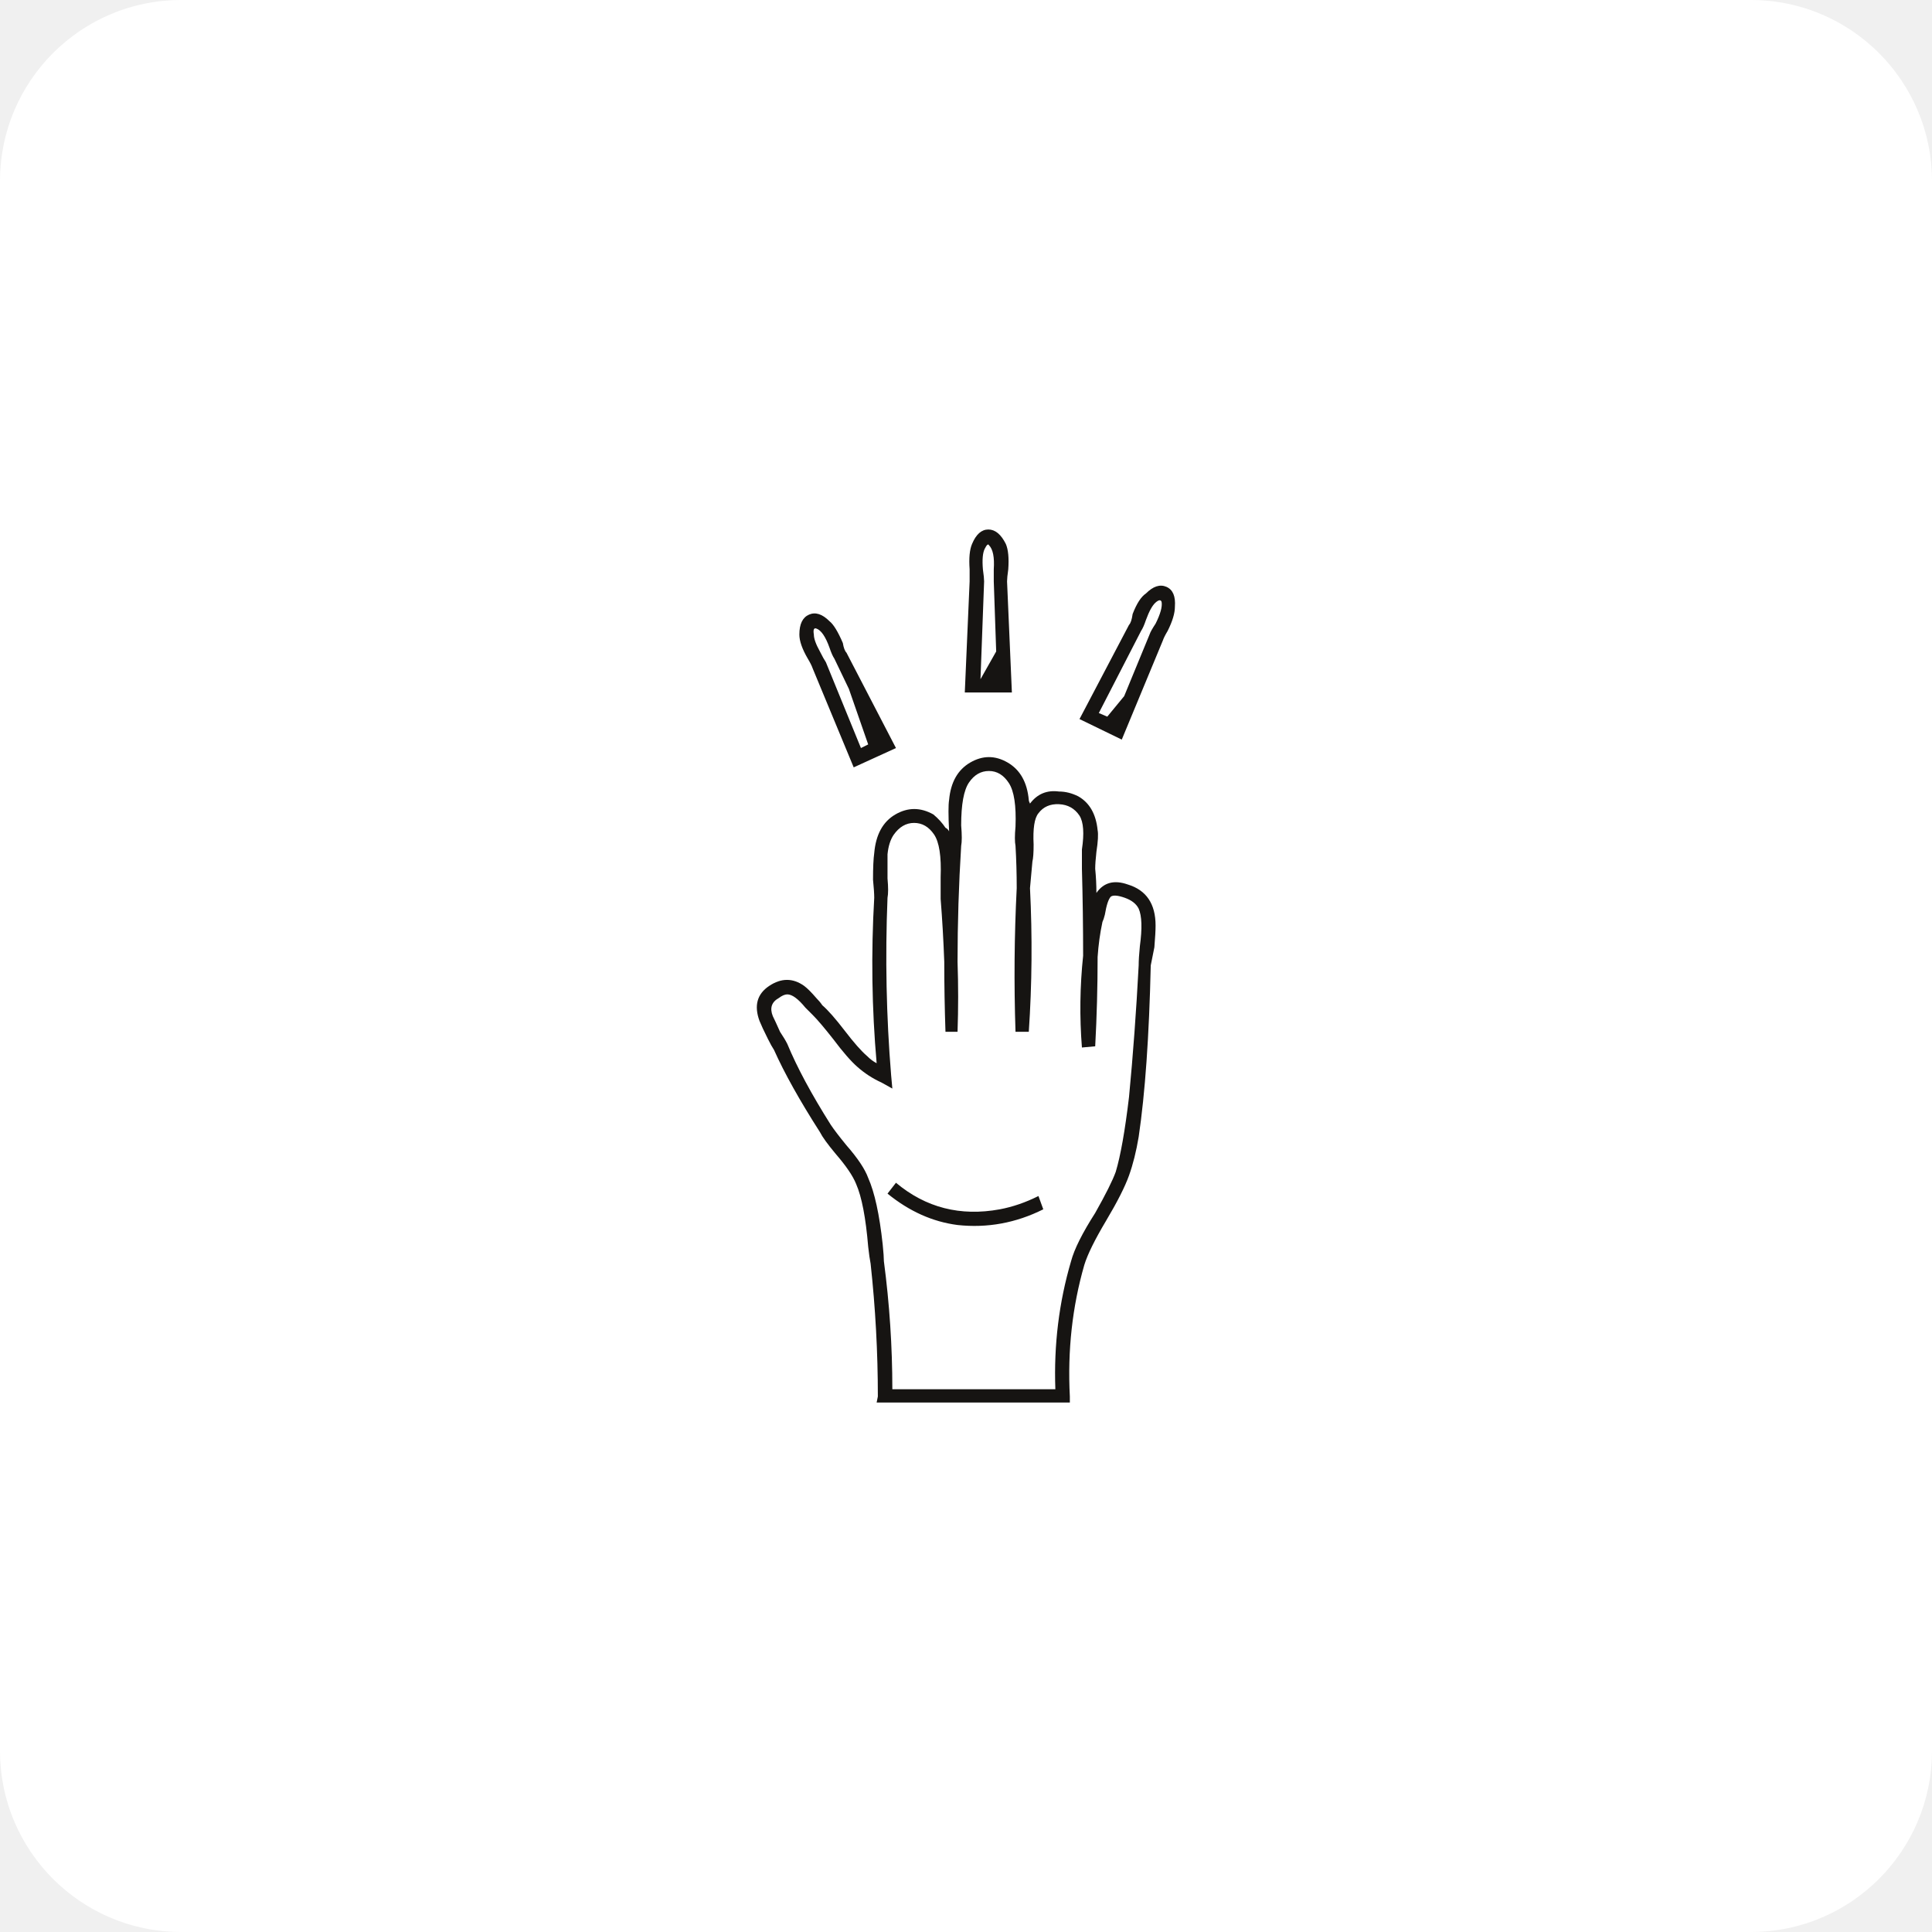
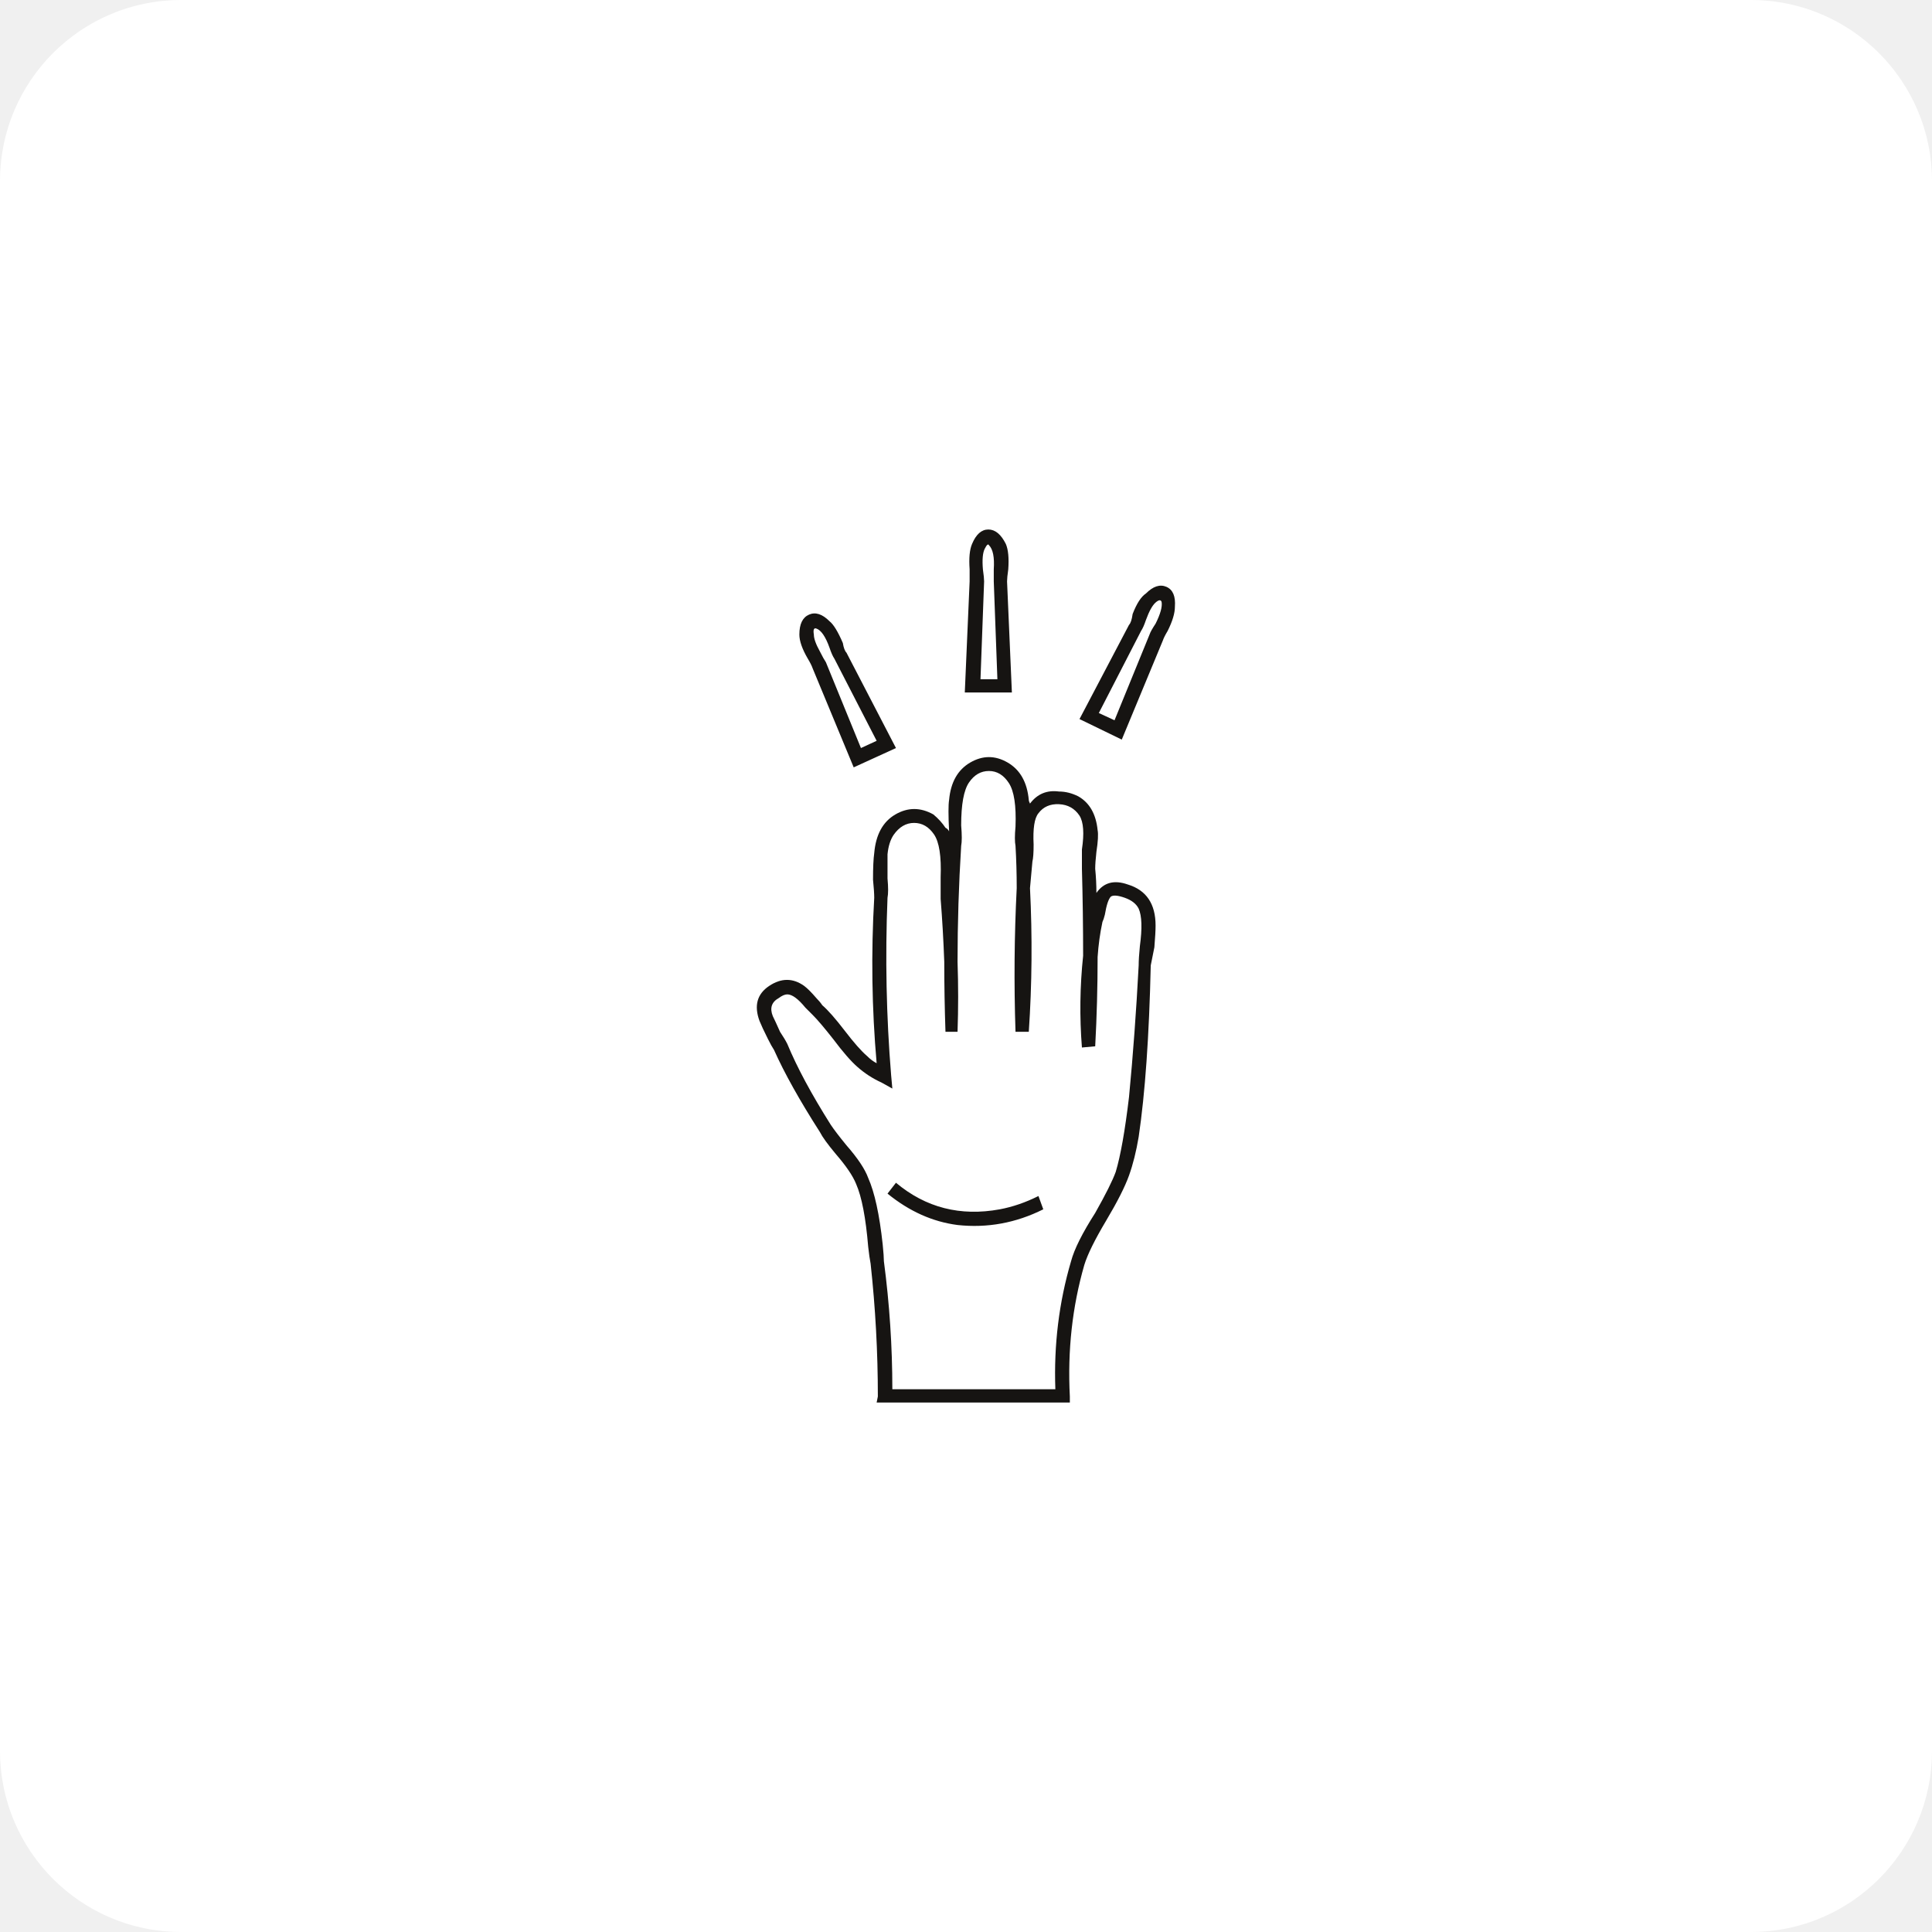
<svg xmlns="http://www.w3.org/2000/svg" width="64" height="64" viewBox="0 0 64 64" role="img" aria-label="U+1EA93">
  <rect width="64" height="64" rx="6" fill="#ffffff" />
  <g fill="#161412">
-     <path transform="translate(23.84 47.06) scale(0.04 -0.04)" d="M131 20Q131 75 125 130Q124 135 123 144Q120 180 113 196Q109 206 96 221Q86 233 83 239Q58 278 45 307Q43 310 40 316Q35 326 33 331Q26 350 41.0 360.0Q56 370 70 360Q74 357 80 350Q83 347 85 344Q92 338 103.5 323.0Q115 308 122 302Q126 298 130 296Q124 364 128 433Q128 438 127 448Q127 463 128 470Q130 493 145.5 502.0Q161 511 177 502Q183 497 187 491Q189 490 190 488Q189 508 190 514Q192 536 207.5 545.0Q223 554 238.5 545.0Q254 536 256 514Q256 513 257 511Q266 523 281 521Q289 521 297 517Q311 509 313 489Q314 484 312 471Q311 462 311 457Q312 447 312 437Q321 450 338 444Q361 437 361 410Q361 404 360 392Q358 382 357 377Q355 289 347 235Q344 217 339.0 203.0Q334 189 320.0 165.5Q306 142 302 129Q287 77 290 20V15H130ZM186 380Q185 407 183 432Q183 438 183 450Q184 476 177.5 485.5Q171 495 161.0 495.0Q151 495 144 485Q140 479 139 469Q139 463 139 449Q140 438 139 433Q136 359 142 286L143 275L134 280Q123 285 114 293Q106 300 94 316Q83 330 77 336Q75 338 71 342Q62 353 56 353Q53 353 49 350Q40 345 44 335Q46 331 50 322Q54 316 56 312Q68 283 92 245Q96 239 105 228Q119 212 123 201Q131 183 135 146Q136 136 136 132Q143 79 143 26H278Q276 81 291 132Q295 147 311 172Q324 195 328 206Q334 226 339 268Q344 320 347 377Q347 383 348 393Q351 415 347 424Q344 430 335.5 433.0Q327 436 324 434Q321 431 319 419Q318 415 317 413Q314 399 313 384Q313 347 311 310L300 309Q297 347 301 385Q301 421 300 457Q300 462 300 473Q303 493 298 501Q292 510 281.0 510.5Q270 511 264 503Q259 497 260 477Q260 467 259 463Q258 452 257 441Q260 381 256 322H245Q243 382 246 441Q246 459 245 476Q244 481 245 492Q246 518 239.5 528.0Q233 538 223.0 538.0Q213 538 206.5 528.5Q200 519 200 493Q201 481 200 476Q197 428 197 380Q198 351 197 322H187Q186 351 186 380ZM207 695Q207 698 207 705Q206 719 209 726Q214 738 222.5 738.0Q231 738 237 726Q240 719 239 705Q238 698 238 695L242 603H203ZM77 623Q76 626 73 631Q66 643 66 651Q66 664 74.0 667.5Q82 671 91 662Q96 658 102 644Q103 638 105 636L146 557L111 541ZM339 659Q341 661 342 668Q347 681 353 685Q362 694 370.0 690.5Q378 687 377 674Q377 666 371 654Q368 649 367 646L333 564L298 581ZM146 197Q183 166 232 175Q248 178 264 186L268 175Q234 158 197 162Q166 166 139 188ZM227 695Q227 698 227 705Q228 720 223 725Q222 727 219.5 722.0Q217 717 218 705Q219 698 219 695L216 614L229 637ZM356 651Q357 654 361 660Q367 672 366 678Q365 681 361.0 677.5Q357 674 353 663Q351 657 349 654L314 586L321 583L335 600ZM95 631Q93 634 91 640Q86 654 80 656Q77 657 78 651Q78 646 83 637Q86 631 88 628L117 557L123 560L107 606Z" />
+     <path transform="translate(23.84 47.06) scale(0.04 -0.04)" d="M131 20Q131 75 125 130Q124 135 123 144Q120 180 113 196Q109 206 96 221Q86 233 83 239Q58 278 45 307Q43 310 40 316Q35 326 33 331Q26 350 41.0 360.0Q56 370 70 360Q74 357 80 350Q83 347 85 344Q92 338 103.5 323.0Q115 308 122 302Q126 298 130 296Q124 364 128 433Q128 438 127 448Q127 463 128 470Q130 493 145.5 502.0Q161 511 177 502Q183 497 187 491Q189 490 190 488Q189 508 190 514Q192 536 207.5 545.0Q223 554 238.5 545.0Q254 536 256 514Q256 513 257 511Q266 523 281 521Q289 521 297 517Q311 509 313 489Q314 484 312 471Q311 462 311 457Q312 447 312 437Q321 450 338 444Q361 437 361 410Q361 404 360 392Q358 382 357 377Q355 289 347 235Q344 217 339.0 203.0Q334 189 320.0 165.5Q306 142 302 129Q287 77 290 20V15H130ZM186 380Q185 407 183 432Q183 438 183 450Q184 476 177.5 485.5Q171 495 161.0 495.0Q151 495 144 485Q140 479 139 469Q139 463 139 449Q140 438 139 433Q136 359 142 286L143 275L134 280Q123 285 114 293Q106 300 94 316Q83 330 77 336Q75 338 71 342Q62 353 56 353Q53 353 49 350Q40 345 44 335Q46 331 50 322Q54 316 56 312Q68 283 92 245Q96 239 105 228Q119 212 123 201Q131 183 135 146Q136 136 136 132Q143 79 143 26H278Q276 81 291 132Q295 147 311 172Q324 195 328 206Q334 226 339 268Q344 320 347 377Q347 383 348 393Q351 415 347 424Q344 430 335.5 433.0Q327 436 324 434Q321 431 319 419Q318 415 317 413Q314 399 313 384Q313 347 311 310L300 309Q297 347 301 385Q301 421 300 457Q300 462 300 473Q303 493 298 501Q292 510 281.0 510.5Q270 511 264 503Q259 497 260 477Q260 467 259 463Q258 452 257 441Q260 381 256 322H245Q243 382 246 441Q246 459 245 476Q244 481 245 492Q246 518 239.5 528.0Q233 538 223.0 538.0Q213 538 206.5 528.5Q200 519 200 493Q201 481 200 476Q197 428 197 380Q198 351 197 322H187Q186 351 186 380ZM207 695Q207 698 207 705Q206 719 209 726Q214 738 222.5 738.0Q231 738 237 726Q240 719 239 705Q238 698 238 695L242 603H203ZM77 623Q76 626 73 631Q66 643 66 651Q66 664 74.0 667.5Q82 671 91 662Q96 658 102 644Q103 638 105 636L146 557L111 541ZM339 659Q341 661 342 668Q347 681 353 685Q362 694 370.0 690.5Q378 687 377 674Q377 666 371 654Q368 649 367 646L333 564L298 581ZM146 197Q183 166 232 175Q248 178 264 186L268 175Q234 158 197 162Q166 166 139 188ZM227 695Q227 698 227 705Q228 720 223 725Q222 727 219.5 722.0Q217 717 218 705Q219 698 219 695L216 614H230ZM356 651Q357 654 361 660Q367 672 366 678Q365 681 361.0 677.5Q357 674 353 663Q351 657 349 654L314 586L327 580ZM95 631Q93 634 91 640Q86 654 80 656Q77 657 78 651Q78 646 83 637Q86 631 88 628L117 557L130 563Z" />
  </g>
</svg>
